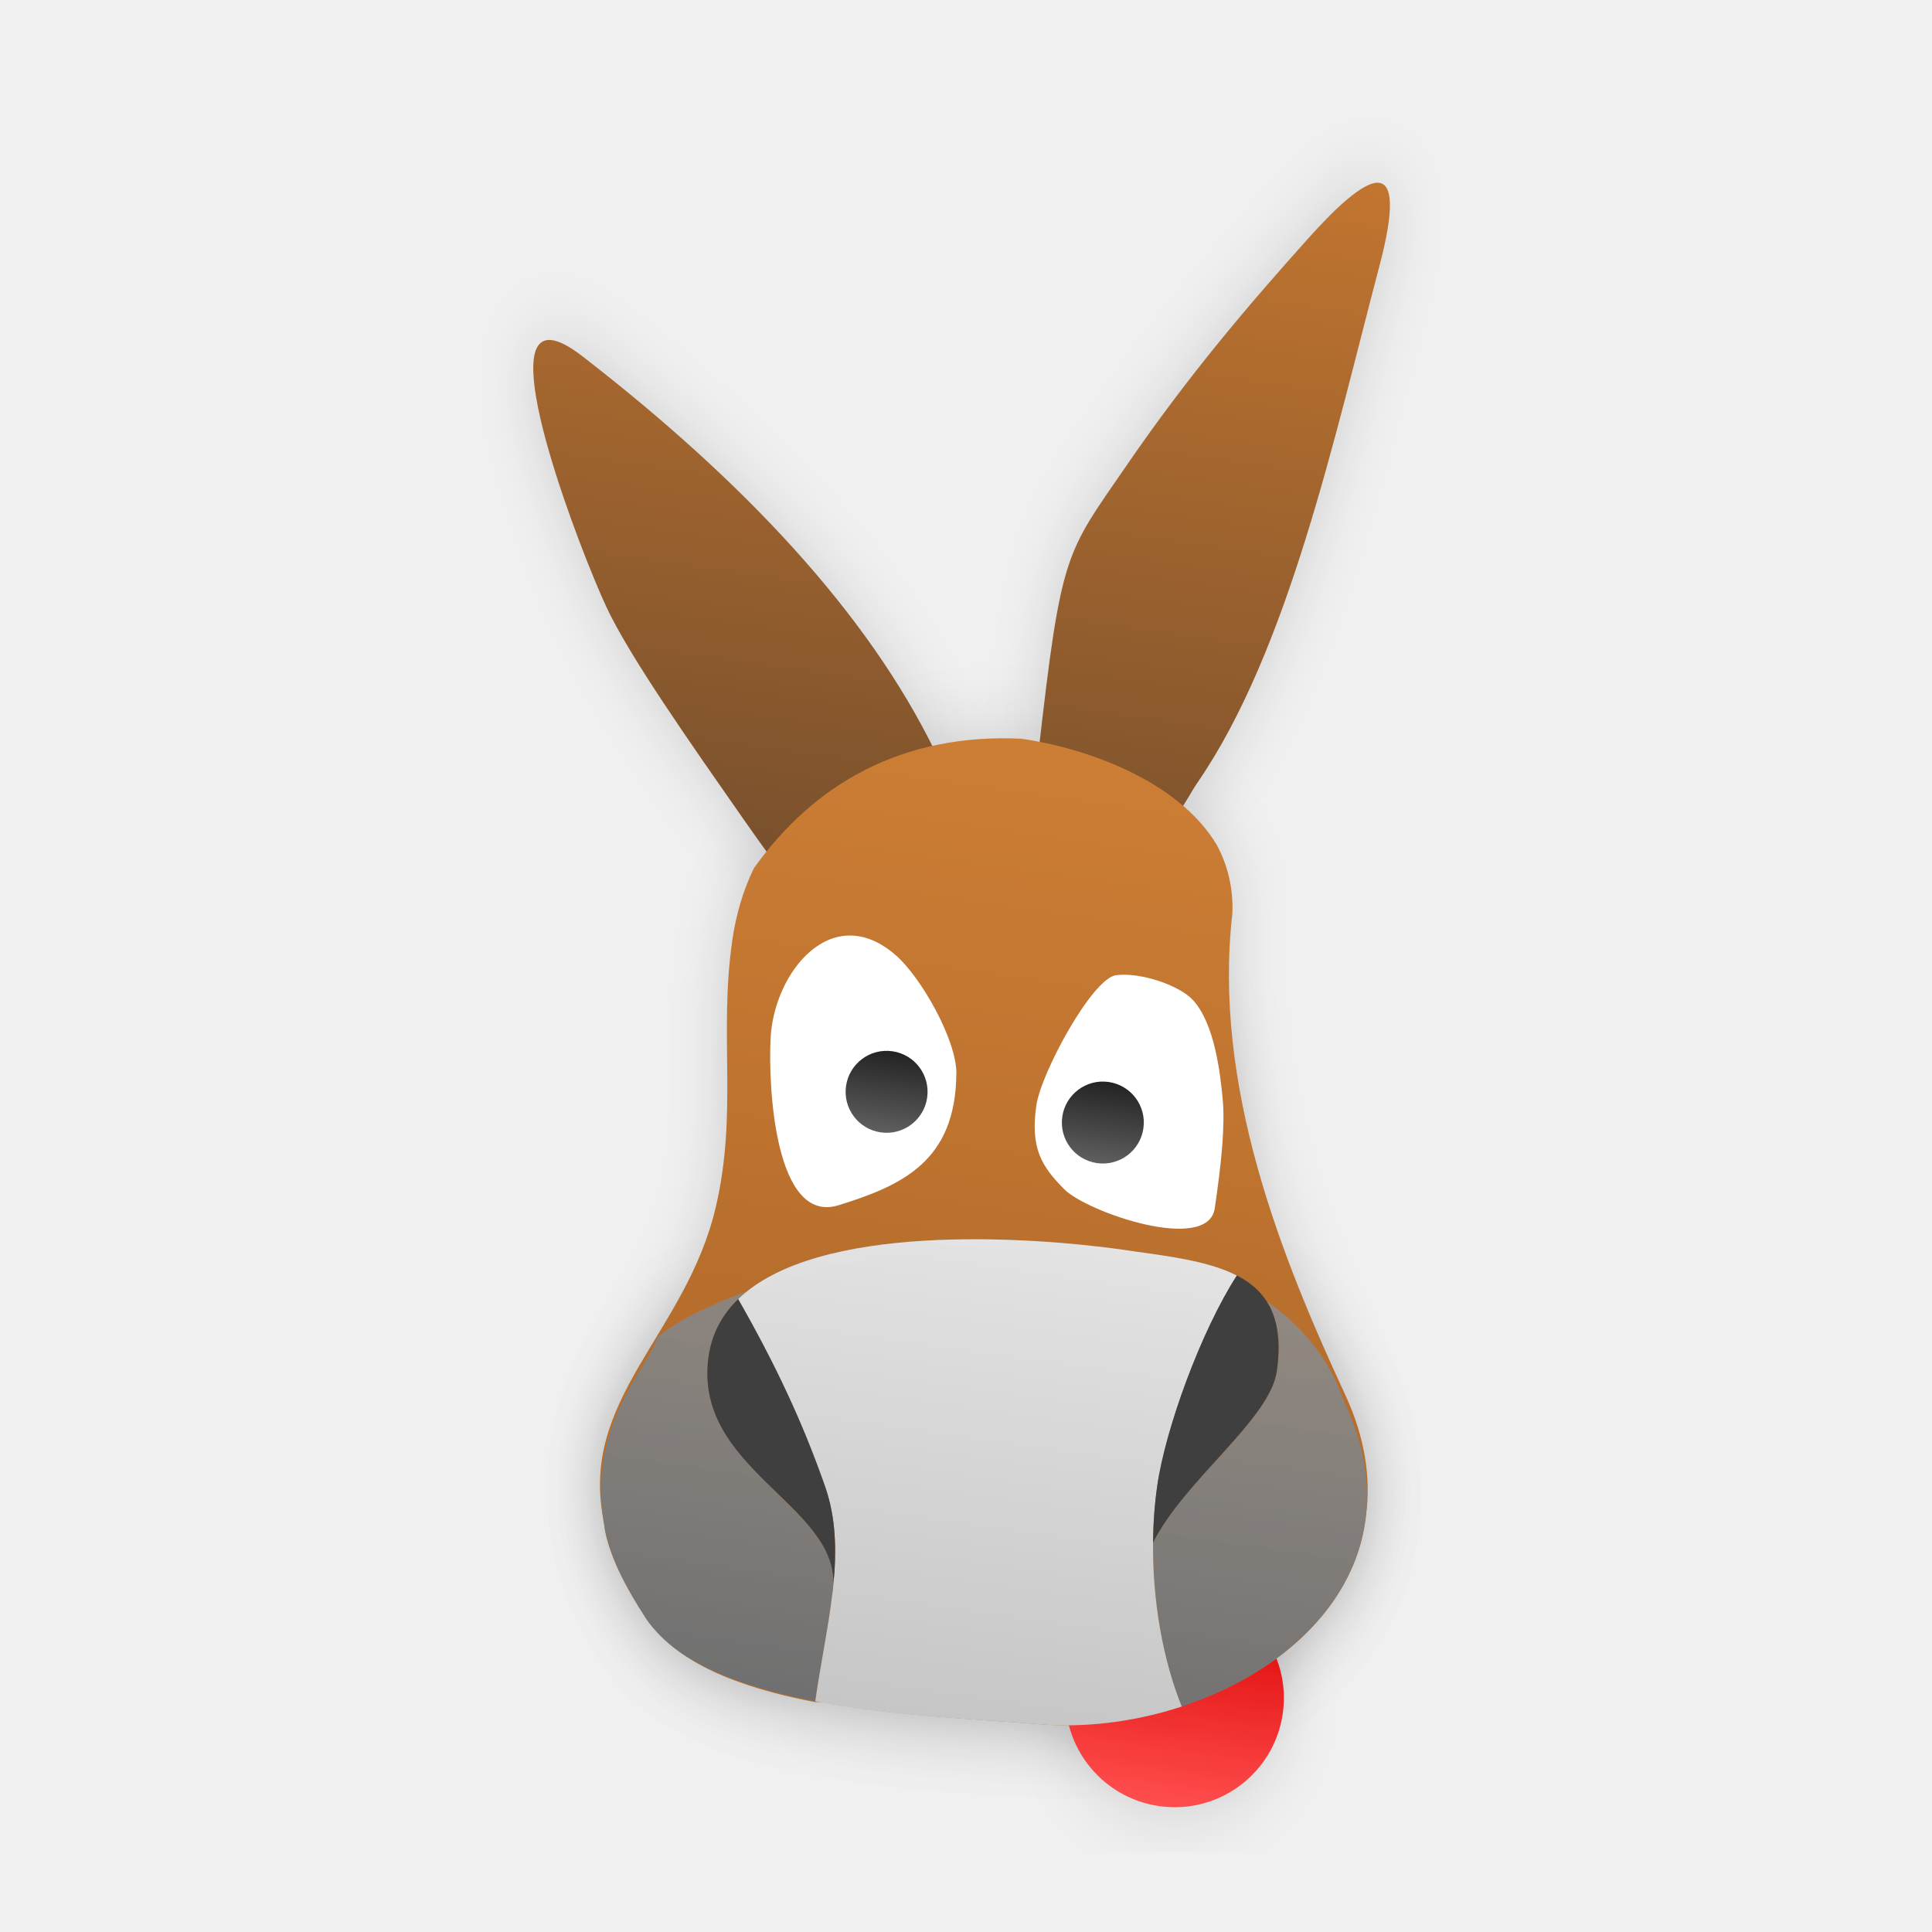
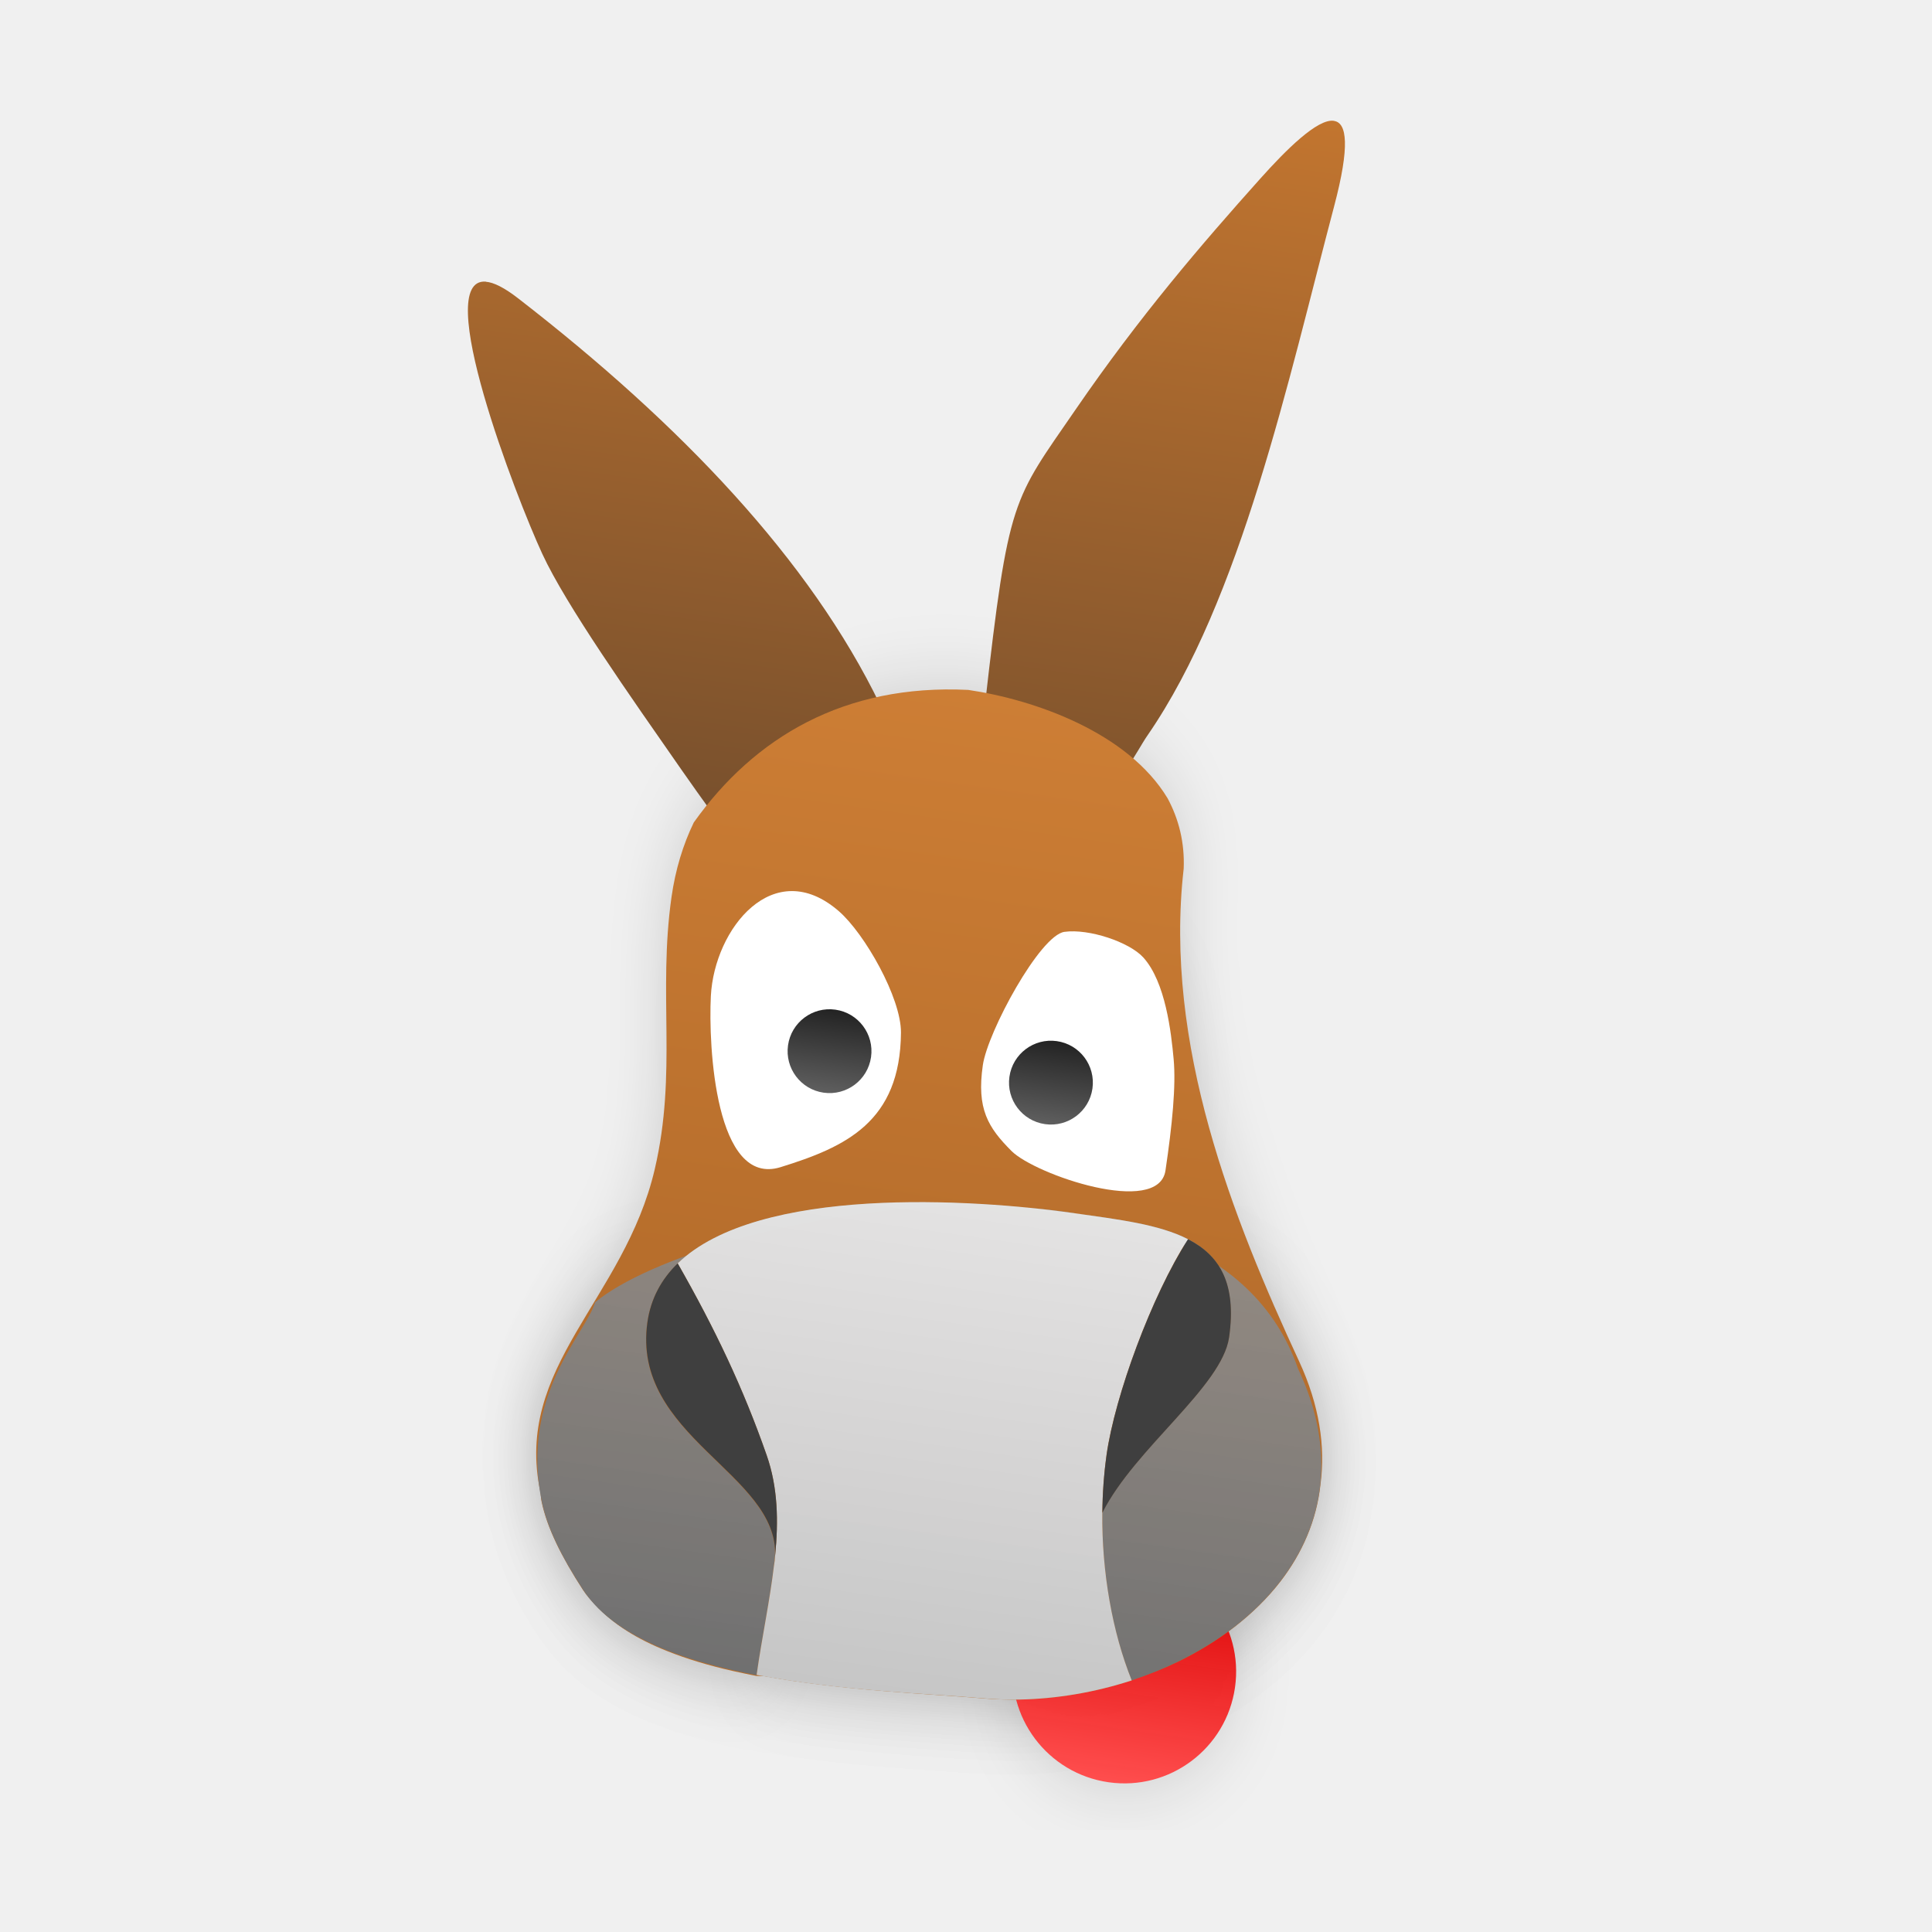
- <svg xmlns="http://www.w3.org/2000/svg" xmlns:xlink="http://www.w3.org/1999/xlink" width="64" height="64" version="1.1" id="svg179">
-   <defs id="defs61">
+ <svg xmlns="http://www.w3.org/2000/svg" xmlns:xlink="http://www.w3.org/1999/xlink" width="64" height="64" version="1.1" viewBox="0 0 16.933 16.933">
+   <defs>
+     <filter id="filter1010" x="-.08" y="-.048" width="1.16" height="1.096" color-interpolation-filters="sRGB">
+       <feGaussianBlur stdDeviation="0.958" />
+     </filter>
+     <linearGradient id="linearGradient1305" x1="39.304" x2="39.304" y1="55.823" y2="49.448" gradientTransform="matrix(.30022 0 0 .30022 -.32454 -2.7865)" gradientUnits="userSpaceOnUse">
+       <stop stop-color="#ff4e4e" offset="0" />
+       <stop stop-color="#d00" stop-opacity=".976" offset="1" />
+     </linearGradient>
+     <linearGradient id="linearGradient1309" x1="32.928" x2="32.928" y1="42.679" y2="25.535" gradientTransform="matrix(.29724 .042233 -.042233 .29724 .070671 -2.8045)" gradientUnits="userSpaceOnUse">
+       <stop stop-color="#b76e2c" offset="0" />
+       <stop stop-color="#cd7e35" offset="1" />
+     </linearGradient>
+     <linearGradient id="linearGradient1311" x1="32.952" x2="32.952" y1="54.202" y2="39.883" gradientTransform="matrix(.29724 .042233 -.042233 .29724 .070671 -2.8045)" gradientUnits="userSpaceOnUse">
+       <stop stop-color="#707070" offset="0" />
+       <stop stop-color="#8e8e8e" stop-opacity=".878" offset="1" />
+     </linearGradient>
+     <linearGradient id="linearGradient1313" x1="32.297" x2="32.297" y1="54.23" y2="39.887" gradientTransform="matrix(.29724 .042233 -.042233 .29724 .070671 -2.8045)" gradientUnits="userSpaceOnUse">
+       <stop stop-color="#c6c6c6" offset="0" />
+       <stop stop-color="#e4e4e4" stop-opacity=".994" offset="1" />
+     </linearGradient>
+     <linearGradient id="linearGradient1315" x1="34.865" x2="34.865" y1="35.1" y2="37.492" gradientTransform="matrix(.30022 0 0 .30022 -.32454 -2.7865)" gradientUnits="userSpaceOnUse" xlink:href="#linearGradient944" />
    <linearGradient id="linearGradient944">
-       <stop stop-color="#232323" offset="0" id="stop4" />
-       <stop stop-color="#5f5f5f" offset="1" id="stop6" />
+       <stop stop-color="#232323" offset="0" />
+       <stop stop-color="#5f5f5f" offset="1" />
    </linearGradient>
-     <filter id="filter1010" x="-.08" y="-.048" width="1.16" height="1.096" color-interpolation-filters="sRGB">
-       <feGaussianBlur stdDeviation="0.958" id="feGaussianBlur9" />
-     </filter>
-     <style type="text/css" id="style12" />
-     <style type="text/css" id="style14" />
-     <style type="text/css" id="style16" />
-     <style type="text/css" id="style18" />
-     <style type="text/css" id="style20" />
-     <style type="text/css" id="style22" />
-     <style type="text/css" id="style24" />
-     <linearGradient id="linearGradient938-6" x1="80.368" x2="82.141" y1="13.177" y2="14.704" gradientTransform="matrix(3.6342 0 0 3.6342 -246.71 -6.3936)" gradientUnits="userSpaceOnUse">
-       <stop stop-color="#fafafa" offset="0" id="stop26" />
-       <stop stop-color="#90a0b3" offset="1" id="stop28" />
+     <linearGradient id="linearGradient1317" x1="28.489" x2="28.489" y1="35.1" y2="37.492" gradientTransform="matrix(.30022 0 0 .30022 -.32454 -2.7865)" gradientUnits="userSpaceOnUse" xlink:href="#linearGradient944" />
+     <linearGradient id="linearGradient1307" x1="27.355" x2="27.355" y1="30.203" y2="8" gradientTransform="matrix(.29724 .042233 -.042233 .29724 .070671 -2.8045)" gradientUnits="userSpaceOnUse">
+       <stop stop-color="#78502d" offset="0" />
+       <stop stop-color="#c2752f" offset="1" />
    </linearGradient>
-     <filter id="filter1066" x="-.064" y="-.057" width="1.128" height="1.113" color-interpolation-filters="sRGB">
-       <feGaussianBlur stdDeviation="0.227" id="feGaussianBlur31" />
-     </filter>
-     <linearGradient id="linearGradient1305" x1="39.304" x2="39.304" y1="55.823" y2="49.448" gradientTransform="matrix(0.85847,0,0,0.85847,9.031877,-3.833862)" gradientUnits="userSpaceOnUse">
-       <stop stop-color="#ff4e4e" offset="0" id="stop34" />
-       <stop stop-color="#d00" stop-opacity=".976" offset="1" id="stop36" />
-     </linearGradient>
-     <linearGradient id="linearGradient1307" x1="27.355" x2="27.355" y1="30.203" y2="8" gradientTransform="matrix(0.8499347,0.1207642,-0.1207642,0.8499347,9.481392,-2.525222)" gradientUnits="userSpaceOnUse">
-       <stop stop-color="#78502d" offset="0" id="stop39" />
-       <stop stop-color="#c2752f" offset="1" id="stop41" />
-     </linearGradient>
-     <linearGradient id="linearGradient1309" x1="32.928" x2="32.928" y1="42.679" y2="25.535" gradientTransform="matrix(0.8499347,0.1207642,-0.1207642,0.8499347,9.481392,-2.525222)" gradientUnits="userSpaceOnUse">
-       <stop stop-color="#b76e2c" offset="0" id="stop44" />
-       <stop stop-color="#cd7e35" offset="1" id="stop46" />
-     </linearGradient>
-     <linearGradient id="linearGradient1311" x1="32.952" x2="32.952" y1="54.202" y2="39.883" gradientTransform="matrix(0.8499347,0.1207642,-0.1207642,0.8499347,9.481392,-2.525222)" gradientUnits="userSpaceOnUse">
-       <stop stop-color="#707070" offset="0" id="stop49" />
-       <stop stop-color="#8e8e8e" stop-opacity=".878" offset="1" id="stop51" />
-     </linearGradient>
-     <linearGradient id="linearGradient1313" x1="32.297" x2="32.297" y1="54.23" y2="39.887" gradientTransform="matrix(0.8499347,0.1207642,-0.1207642,0.8499347,9.481392,-2.525222)" gradientUnits="userSpaceOnUse">
-       <stop stop-color="#c6c6c6" offset="0" id="stop54" />
-       <stop stop-color="#e4e4e4" stop-opacity=".994" offset="1" id="stop56" />
-     </linearGradient>
-     <linearGradient id="linearGradient1315" x1="34.865" x2="34.865" y1="35.1" y2="37.492" gradientTransform="matrix(0.85847,0,0,0.85847,9.031877,-3.833862)" gradientUnits="userSpaceOnUse" xlink:href="#linearGradient944" />
-     <linearGradient id="linearGradient1317" x1="28.489" x2="28.489" y1="35.1" y2="37.492" gradientTransform="matrix(0.85847,0,0,0.85847,9.031877,-3.833862)" gradientUnits="userSpaceOnUse" xlink:href="#linearGradient944" />
  </defs>
-   <style type="text/css" id="style63">.st0{opacity:0.15;fill:#45413C;}
- 	.st1{fill:#FFE500;}
- 	.st2{fill:#EBCB00;}
- 	.st3{fill:none;stroke:#45413C;stroke-linecap:round;stroke-linejoin:round;stroke-miterlimit:10;}
- 	.st4{fill:#FFAA54;}
- 	.st5{fill:#FF8A14;}
- 	.st6{fill:#FFB0CA;stroke:#45413C;stroke-linecap:round;stroke-linejoin:round;stroke-miterlimit:10;}
- 	.st7{fill:#FF87AF;stroke:#45413C;stroke-linecap:round;stroke-linejoin:round;stroke-miterlimit:10;}
- 	.st8{fill:#FFCC99;}
- 	.st9{fill:#FFFFFF;}
- 	.st10{fill:#F0F0F0;}
- 	.st11{fill:#BF8256;}
- 	.st12{fill:#915E3A;}
- 	.st13{fill:#DEA47A;}
- 	.st14{fill:#F0D5A8;}
- 	.st15{fill:#DEBB7E;}
- 	.st16{fill:#F7E5C6;}
- 	.st17{fill:#FF8A14;stroke:#45413C;stroke-linecap:round;stroke-linejoin:round;stroke-miterlimit:10;}
- 	.st18{fill:#FFF5E3;}
- 	.st19{fill:#FFF48C;}
- 	.st20{fill:#FFFACF;}
- 	.st21{fill:#FFFCE5;}
- 	.st22{fill:#FF87AF;}
- 	.st23{fill:#FFB0CA;}
- 	.st24{fill:#FFE500;stroke:#45413C;stroke-linecap:round;stroke-linejoin:round;stroke-miterlimit:10;}
- 	.st25{fill:#9CEB60;stroke:#45413C;stroke-linecap:round;stroke-linejoin:round;stroke-miterlimit:10;}
- 	.st26{fill:#FFFACF;stroke:#45413C;stroke-linecap:round;stroke-linejoin:round;stroke-miterlimit:10;}
- 	.st27{fill:#00F5BC;stroke:#45413C;stroke-linecap:round;stroke-linejoin:round;stroke-miterlimit:10;}
- 	.st28{fill:#BF8256;stroke:#45413C;stroke-linecap:round;stroke-linejoin:round;stroke-miterlimit:10;}
- 	.st29{fill:#FFE3CF;stroke:#45413C;stroke-linecap:round;stroke-linejoin:round;stroke-miterlimit:10;}
- 	.st30{fill:#FF6242;}
- 	.st31{fill:#FF866E;}
- 	.st32{fill:none;stroke:#E04122;stroke-linecap:round;stroke-linejoin:round;stroke-miterlimit:10;}
- 	.st33{fill:#FFFEF2;stroke:#45413C;stroke-linecap:round;stroke-linejoin:round;stroke-miterlimit:10;}
- 	.st34{fill:#FF6242;stroke:#45413C;stroke-linecap:round;stroke-linejoin:round;stroke-miterlimit:10;}
- 	.st35{fill:#FFA694;}
- 	.st36{fill:#FFFFFF;stroke:#45413C;stroke-linecap:round;stroke-linejoin:round;stroke-miterlimit:10;}
- 	.st37{fill:#FFFEF2;}
- 	.st38{fill:#FF6196;}
- 	.st39{fill:#B89558;}
- 	.st40{fill:none;stroke:#915E3A;stroke-linecap:round;stroke-linejoin:round;stroke-miterlimit:10;}
- 	.st41{fill:#DEBB7E;stroke:#45413C;stroke-linecap:round;stroke-linejoin:round;stroke-miterlimit:10;}
- 	.st42{fill:#6DD627;stroke:#45413C;stroke-linecap:round;stroke-linejoin:round;stroke-miterlimit:10;}
- 	.st43{fill:#E5F8FF;}
- 	.st44{fill:#E8F4FA;}
- 	.st45{fill:#E8F4FA;stroke:#45413C;stroke-linecap:round;stroke-linejoin:round;stroke-miterlimit:10;}
- 	.st46{fill:#FFCCDD;}
- 	.st47{fill:#E5F8FF;stroke:#45413C;stroke-linecap:round;stroke-linejoin:round;stroke-miterlimit:10;}
- 	.st48{fill:#00B8F0;stroke:#45413C;stroke-linecap:round;stroke-linejoin:round;stroke-miterlimit:10;}
- 	.st49{fill:#00B8F0;}
- 	.st50{fill:#4ACFFF;}
- 	.st51{fill:#E04122;}
- 	.st52{fill:#E04122;stroke:#45413C;stroke-linecap:round;stroke-linejoin:round;stroke-miterlimit:10;}
- 	.st53{fill:#87898C;}
- 	.st54{fill:#BDBEC0;}
- 	.st55{fill:#656769;}
- 	.st56{fill:#525252;}
- 	.st57{fill:#FFF48C;stroke:#45413C;stroke-linecap:round;stroke-linejoin:round;stroke-miterlimit:10;}
- 	.st58{fill:#6DD627;}
- 	.st59{fill:#EB6D00;}
- 	.st60{fill:#46B000;}
- 	.st61{fill:#80DDFF;}
- 	.st62{fill:#DAEDF7;}
- 	.st63{fill:#BF8DF2;stroke:#45413C;stroke-linecap:round;stroke-linejoin:round;stroke-miterlimit:10;}
- 	.st64{fill:#9F5AE5;stroke:#45413C;stroke-linecap:round;stroke-linejoin:round;stroke-miterlimit:10;}
- 	.st65{fill:#C8FFA1;}
- 	.st66{fill:#E4FFD1;}
- 	.st67{fill:#9CEB60;}
- 	.st68{fill:#E5FEFF;}
- 	.st69{fill:#B8ECFF;}
- 	.st70{fill:#E0E0E0;stroke:#45413C;stroke-linecap:round;stroke-linejoin:round;stroke-miterlimit:10;}
- 	.st71{fill:#E0E0E0;}
- 	.st72{fill:none;stroke:#4F4B45;stroke-linejoin:round;stroke-miterlimit:10;}
- 	.st73{fill:none;stroke:#4F4B45;stroke-linecap:round;stroke-linejoin:round;stroke-miterlimit:10;}
- 	.st74{fill:#E0366F;stroke:#45413C;stroke-linecap:round;stroke-linejoin:round;stroke-miterlimit:10;}
- 	.st75{fill:none;stroke:#45413C;stroke-miterlimit:10;}
- 	.st76{fill:#FF866E;stroke:#45413C;stroke-linecap:round;stroke-linejoin:round;stroke-miterlimit:10;}
- 	.st77{fill:#45413C;stroke:#45413C;stroke-linecap:round;stroke-linejoin:round;stroke-miterlimit:10;}
- 	.st78{fill:#9F5AE5;}
- 	.st79{fill:#803EC2;}
- 	.st80{fill:#803EC2;stroke:#45413C;stroke-linecap:round;stroke-linejoin:round;stroke-miterlimit:10;}
- 	.st81{fill:#BF8DF2;}
- 	.st82{fill:#FFAA54;stroke:#45413C;stroke-linecap:round;stroke-linejoin:round;stroke-miterlimit:10;}
- 	.st83{fill:none;stroke:#45413C;stroke-linejoin:round;stroke-miterlimit:10;}
- 	.st84{fill:#FFCCDD;stroke:#45413C;stroke-linecap:round;stroke-linejoin:round;stroke-miterlimit:10;}
- 	.st85{fill:#FF6196;stroke:#45413C;stroke-linecap:round;stroke-linejoin:round;stroke-miterlimit:10;}
- 	.st86{fill:#FFE5EE;}
- 	.st87{fill:#F7E5C6;stroke:#45413C;stroke-linecap:round;stroke-linejoin:round;stroke-miterlimit:10;}
- 	.st88{fill:#E5FFF9;}
- 	.st89{fill:none;stroke:#45413C;stroke-width:1.006;stroke-linecap:round;stroke-linejoin:round;stroke-miterlimit:10;}
- 	.st90{fill:#4AEFF7;}
- 	.st91{fill:#A6FBFF;}
- 	.st92{fill:#E5FEFF;stroke:#45413C;stroke-linecap:round;stroke-linejoin:round;stroke-miterlimit:10;}
- 	.st93{fill:#46B000;stroke:#45413C;stroke-linecap:round;stroke-linejoin:round;stroke-miterlimit:10;}
- 	.st94{fill:#FFFFFF;stroke:#45413C;stroke-linejoin:round;stroke-miterlimit:10;}
- 	.st95{fill:#FFFFFF;stroke:#45413C;stroke-miterlimit:10;}
- 	.st96{fill:#009FD9;}
- 	.st97{fill:#00DFEB;}
- 	.st98{fill:#C0DCEB;stroke:#45413C;stroke-linecap:round;stroke-linejoin:round;stroke-miterlimit:10;}
- 	.st99{fill:#00DFEB;stroke:#45413C;stroke-linecap:round;stroke-linejoin:round;stroke-miterlimit:10;}
- 	.st100{fill:#FFE5EE;stroke:#45413C;stroke-linecap:round;stroke-linejoin:round;stroke-miterlimit:10;}
- 	.st101{fill:#8CA4B8;}
- 	.st102{fill:#ADC4D9;}
- 	.st103{fill:#656769;stroke:#45413C;stroke-linecap:round;stroke-linejoin:round;stroke-miterlimit:10;}
- 	.st104{fill:#F0F0F0;stroke:#45413C;stroke-linecap:round;stroke-linejoin:round;stroke-miterlimit:10;}
- 	.st105{fill:#C0DCEB;}
- 	.st106{fill:#45413C;}
- 	.st107{fill:#FFCABF;}
- 	.st108{fill:#87898C;stroke:#45413C;stroke-linecap:round;stroke-linejoin:round;stroke-miterlimit:10;}
- 	.st109{fill:#EBCB00;stroke:#45413C;stroke-linecap:round;stroke-linejoin:round;stroke-miterlimit:10;}</style>
-   <g id="g1074" transform="matrix(1.32176,0,0,1.32176,-9.373918,-5.8168)">
-     <circle transform="matrix(0.8499347,0.1207642,-0.1207642,0.8499347,9.481392,-2.525222)" cx="39.304" cy="52.635" r="3.188" filter="url(#filter1010)" opacity="0.15" id="circle73" style="stroke-width:0.893" />
-     <path transform="matrix(0.8499347,0.1207642,-0.1207642,0.8499347,9.481392,-2.525222)" d="m 39,8 c -0.471,-0.006 -1.241,1.017 -1.853,1.933 -1.395,2.088 -2.855,4.372 -4.282,7.249 -1.419,2.861 -1.549,2.726 -1.379,8.724 1.06,0.059 3.305,0.617 4.295,1.112 0.144,-0.249 0.286,-0.658 0.419,-0.926 2.094,-4.202 2.544,-10.601 3.141,-15.677 0.21,-1.784 0.025,-2.411 -0.341,-2.416 z m -23.306,7.945 c -1.557,0.1 1.724,5.971 2.689,7.464 0.876,1.354 3.05,3.662 4.79,5.529 0.373,0.4 0.705,0.747 1.021,1.075 0,0 0.203,0.28 0.336,0.16 0.75,-0.679 3.189,-3.313 4.119,-3.671 l -0.123,-0.194 c -2.553,-3.795 -6.737,-7.111 -11.847,-10.021 -0.441,-0.251 -0.762,-0.355 -0.984,-0.341 z" filter="url(#filter1010)" opacity="0.15" id="path75" style="stroke-width:0.893" />
-     <path transform="matrix(0.8499347,0.1207642,-0.1207642,0.8499347,9.481392,-2.525222)" d="m 30.945,25.535 c -3.513,0.327 -5.835,2.193 -7.209,4.841 -0.214,0.661 -0.329,1.396 -0.329,2.199 0,2.777 0.868,4.923 0.619,7.745 -0.337,3.824 -3.206,6.133 -1.932,9.59 0.026,0.085 0.034,0.162 0.065,0.248 0.263,0.731 0.786,1.488 1.522,2.332 0.119,0.137 0.261,0.256 0.406,0.373 0.578,0.477 1.341,0.808 2.22,1.022 0.601,0.146 1.253,0.242 1.925,0.3 0.229,0.019 0.461,0.034 0.693,0.045 l 0.198,-0.026 c 2.361,0.092 4.834,-0.172 6.28,-0.25 0.345,-0.019 0.692,-0.057 1.038,-0.112 1.068,-0.171 2.123,-0.513 3.094,-0.992 h 0.006 c 0.047,-0.024 0.089,-0.055 0.135,-0.08 0.37,-0.189 0.733,-0.391 1.073,-0.619 1.087,-0.729 1.997,-1.645 2.591,-2.69 0.507,-0.891 0.78,-1.876 0.741,-2.916 -0.013,-1.077 -0.344,-2.215 -1.095,-3.373 -2.447,-3.774 -5.102,-8.407 -5.24,-13.453 -0.074,-0.735 -0.335,-1.376 -0.737,-1.923 -1.382,-1.694 -4.14,-2.252 -6.067,-2.261 z" filter="url(#filter1010)" opacity="0.15" id="path77" style="stroke-width:0.893" />
-     <path transform="matrix(0.8499347,0.1207642,-0.1207642,0.8499347,9.481392,-2.525222)" d="m 36.047,39.888 c 1.27,0 2.444,-0.027 3.321,0.279 0.946,0.33 1.546,1.047 1.546,2.603 0,1.423 -2.215,3.511 -2.873,5.463 0.222,1.677 0.761,3.337 1.502,4.617 0.42,-0.207 0.825,-0.441 1.207,-0.697 1.087,-0.729 1.996,-1.646 2.589,-2.691 1.001,-1.762 1.104,-3.888 -0.353,-6.09 -3.531,-6.879 -17.462,-1.957 -20.11,0.952 -0.137,0.924 -1.754,2.931 -0.709,5.836 0.263,0.731 0.786,1.486 1.521,2.331 0.594,0.682 1.526,1.113 2.625,1.375 0.601,0.143 1.251,0.236 1.923,0.292 0.229,0.019 0.46,0.034 0.693,0.045 -0.002,-1.074 0.076,-2.144 0.053,-3.167 -0.002,-0.089 -0.005,-0.177 -0.008,-0.265 -0.231,-2.346 -4.544,-2.796 -4.544,-6.093 0,-0.684 0.226,-1.273 0.62,-1.78 1.955,-2.519 8.038,-3.01 10.997,-3.01 z" filter="url(#filter1010)" opacity="0.15" id="path79" style="stroke-width:0.893" />
-     <path transform="matrix(0.8499347,0.1207642,-0.1207642,0.8499347,9.481392,-2.525222)" d="m 36.047,39.888 c -2.959,0 -9.042,0.491 -10.997,3.01 1.315,1.695 2.349,3.256 3.283,5.061 0.444,0.858 0.6,1.809 0.642,2.812 0.008,0.086 0.011,0.174 0.008,0.265 0.023,1.022 -0.054,2.092 -0.053,3.167 2.418,0.116 4.989,-0.168 6.475,-0.248 0.345,-0.019 0.692,-0.056 1.038,-0.111 1.07,-0.171 2.128,-0.513 3.101,-0.993 -0.742,-1.28 -1.281,-2.94 -1.502,-4.617 -0.073,-0.552 -0.112,-1.106 -0.112,-1.649 0,-1.699 0.637,-4.683 1.438,-6.417 -0.877,-0.306 -2.051,-0.279 -3.321,-0.279 z" filter="url(#filter1010)" opacity="0.15" id="path81" style="stroke-width:0.893" />
-     <path transform="matrix(0.8499347,0.1207642,-0.1207642,0.8499347,9.481392,-2.525222)" d="m 28.333,47.958 c -0.934,-1.804 -1.968,-3.366 -3.283,-5.061 -0.393,0.507 -0.62,1.096 -0.62,1.78 0,3.297 4.313,3.748 4.544,6.093 -0.042,-1.003 -0.198,-1.954 -0.642,-2.812 z" filter="url(#filter1010)" opacity="0.15" id="path83" style="stroke-width:0.893" />
-     <path transform="matrix(0.8499347,0.1207642,-0.1207642,0.8499347,9.481392,-2.525222)" d="m 39.368,40.166 c -0.801,1.734 -1.438,4.718 -1.438,6.417 0,0.543 0.039,1.097 0.112,1.649 0.659,-1.952 2.873,-4.039 2.873,-5.463 0,-1.556 -0.6,-2.274 -1.546,-2.603 z" filter="url(#filter1010)" opacity="0.15" id="path85" style="stroke-width:0.893" />
-     <path transform="matrix(0.8499347,0.1207642,-0.1207642,0.8499347,9.481392,-2.525222)" d="m 34.642,31.982 c -0.676,0.191 -1.768,3.131 -1.77,4.093 -0.002,1.257 0.396,1.738 1.155,2.31 0.759,0.571 4.414,1.27 4.423,-0.068 0.009,-1.318 -0.04,-2.437 -0.217,-3.178 -0.177,-0.741 -0.537,-2.145 -1.264,-2.749 -0.456,-0.38 -1.652,-0.598 -2.328,-0.407 z" filter="url(#filter1010)" opacity="0.15" id="path87" style="stroke-width:0.893" />
-     <circle transform="matrix(0.8499347,0.1207642,-0.1207642,0.8499347,9.481392,-2.525222)" cx="34.865" cy="36.296" r="1.196" filter="url(#filter1010)" opacity="0.15" id="circle89" style="stroke-width:0.893" />
-     <path transform="matrix(0.8499347,0.1207642,-0.1207642,0.8499347,9.481392,-2.525222)" d="m 30.432,35.486 c -0.132,-0.985 -1.424,-2.65 -2.241,-3.179 -2.063,-1.334 -3.447,0.983 -3.275,2.911 0.128,1.433 0.895,5.383 2.654,4.551 1.759,-0.833 3.199,-1.756 2.861,-4.283 z" filter="url(#filter1010)" opacity="0.15" id="path91" style="stroke-width:0.893" />
-     <circle transform="matrix(0.8499347,0.1207642,-0.1207642,0.8499347,9.481392,-2.525222)" cx="28.489" cy="36.296" r="1.196" filter="url(#filter1010)" opacity="0.15" id="circle93" style="stroke-width:0.893" />
-     <circle transform="rotate(8.0868)" cx="42.774" cy="41.351" r="2.737" fill="url(#linearGradient1305)" id="circle97" style="fill:url(#linearGradient1305);stroke-width:0.767" />
-     <path d="m 41.663,8.984 c -0.4,-0.062 -1.178,0.715 -1.808,1.419 -1.438,1.606 -2.955,3.371 -4.515,5.644 -1.551,2.26 -1.645,2.13 -2.226,7.248 0.894,0.178 2.735,0.923 3.516,1.464 0.153,-0.194 0.322,-0.525 0.468,-0.736 2.287,-3.319 3.442,-8.703 4.563,-12.945 0.394,-1.491 0.313,-2.046 0.002,-2.094 z M 20.895,12.922 c -1.335,-0.103 0.744,5.283 1.384,6.669 0.581,1.256 2.15,3.481 3.403,5.278 0.268,0.385 0.509,0.72 0.738,1.037 0,0 0.139,0.262 0.266,0.176 0.72,-0.486 3.11,-2.431 3.944,-2.623 l -0.081,-0.18 c -1.711,-3.534 -4.867,-6.858 -8.859,-9.948 -0.344,-0.267 -0.604,-0.394 -0.795,-0.409 z" fill="url(#linearGradient1307)" id="path99" style="fill:url(#linearGradient1307);stroke-width:0.767" />
-     <path d="m 32.699,22.915 c -3.025,-0.146 -5.225,1.159 -6.712,3.244 -0.261,0.536 -0.448,1.147 -0.545,1.829 -0.335,2.361 0.143,4.289 -0.409,6.657 -0.748,3.21 -3.466,4.826 -2.8,7.918 0.012,0.075 0.01,0.142 0.026,0.219 0.135,0.653 0.489,1.36 1.012,2.166 0.085,0.131 0.191,0.249 0.3,0.366 0.434,0.476 1.042,0.849 1.763,1.136 0.493,0.197 1.036,0.357 1.6,0.487 0.192,0.044 0.387,0.084 0.584,0.122 l 0.172,0.002 c 1.995,0.363 4.129,0.437 5.368,0.546 0.296,0.026 0.595,0.035 0.896,0.03 0.928,-0.016 1.866,-0.18 2.75,-0.469 l 0.005,8.18e-4 c 0.043,-0.014 0.082,-0.036 0.125,-0.051 0.338,-0.116 0.67,-0.244 0.987,-0.396 1.012,-0.488 1.896,-1.157 2.527,-1.974 0.538,-0.696 0.89,-1.5 0.982,-2.389 0.119,-0.917 -0.024,-1.924 -0.523,-2.999 -1.624,-3.503 -3.321,-7.762 -2.829,-12.067 0.026,-0.634 -0.118,-1.21 -0.394,-1.723 -0.97,-1.607 -3.247,-2.414 -4.883,-2.654 z" fill="url(#linearGradient1309)" id="path101" style="fill:url(#linearGradient1309);stroke-width:0.767" />
-     <path d="m 35.302,35.73 c 1.079,0.153 2.08,0.272 2.789,0.638 0.765,0.395 1.188,1.077 1,2.4 -0.172,1.21 -2.306,2.717 -3.102,4.296 -0.014,1.452 0.244,2.928 0.719,4.105 0.382,-0.126 0.754,-0.275 1.11,-0.447 1.012,-0.489 1.895,-1.158 2.525,-1.974 1.063,-1.377 1.408,-3.171 0.435,-5.219 -2.17,-6.273 -14.605,-3.772 -17.207,-1.62 -0.228,0.769 -1.845,2.279 -1.307,4.874 0.135,0.653 0.489,1.358 1.012,2.165 0.423,0.652 1.163,1.13 2.065,1.486 0.493,0.194 1.035,0.352 1.6,0.481 0.192,0.044 0.387,0.084 0.584,0.122 0.128,-0.913 0.323,-1.814 0.427,-2.685 0.009,-0.076 0.017,-0.151 0.025,-0.227 0.087,-2.022 -3.525,-2.926 -3.127,-5.728 0.083,-0.581 0.346,-1.054 0.742,-1.438 1.966,-1.905 7.195,-1.587 9.71,-1.23 z" fill="url(#linearGradient1311)" id="path103" style="fill:url(#linearGradient1311);stroke-width:0.767" />
-     <path d="m 35.302,35.73 c -2.515,-0.357 -7.745,-0.675 -9.71,1.23 0.913,1.599 1.603,3.051 2.179,4.698 0.274,0.783 0.291,1.61 0.206,2.468 -0.003,0.074 -0.011,0.149 -0.025,0.227 -0.104,0.872 -0.299,1.772 -0.427,2.685 2.041,0.391 4.261,0.459 5.533,0.571 0.296,0.026 0.595,0.036 0.895,0.031 0.93,-0.016 1.871,-0.179 2.756,-0.47 -0.476,-1.178 -0.734,-2.654 -0.719,-4.105 0.005,-0.478 0.039,-0.954 0.104,-1.415 0.205,-1.444 1.107,-3.903 1.997,-5.28 -0.708,-0.366 -1.709,-0.485 -2.789,-0.638 z" fill="url(#linearGradient1313)" id="path105" style="fill:url(#linearGradient1313);stroke-width:0.767" />
-     <path d="m 27.771,41.658 c -0.576,-1.647 -1.266,-3.099 -2.179,-4.698 -0.396,0.383 -0.659,0.857 -0.742,1.438 -0.398,2.802 3.214,3.706 3.127,5.728 0.086,-0.857 0.068,-1.685 -0.206,-2.468 z" fill="#3f3f3f" id="path107" style="stroke-width:0.767" />
-     <path d="m 38.091,36.367 c -0.891,1.377 -1.792,3.837 -1.997,5.28 -0.066,0.461 -0.1,0.937 -0.104,1.415 0.795,-1.579 2.93,-3.086 3.102,-4.296 0.188,-1.323 -0.235,-2.005 -1,-2.4 z" fill="#3f3f3f" id="path109" style="stroke-width:0.767" />
-     <path d="m 35.063,28.841 c -0.598,0.08 -1.881,2.448 -1.998,3.265 -0.153,1.068 0.127,1.525 0.703,2.103 0.576,0.577 3.598,1.613 3.768,0.476 0.167,-1.119 0.261,-2.076 0.2,-2.727 -0.061,-0.651 -0.198,-1.888 -0.742,-2.489 -0.342,-0.378 -1.332,-0.708 -1.93,-0.627 z" fill="#ffffff" id="path111" style="stroke-width:0.767" />
-     <circle transform="rotate(8.0868)" cx="38.963" cy="27.325" r="1.027" fill="url(#linearGradient1315)" id="circle113" style="fill:url(#linearGradient1315);stroke-width:0.767" />
-     <path d="m 31.061,31.311 c 0.007,-0.853 -0.89,-2.424 -1.521,-2.972 -1.592,-1.383 -3.049,0.42 -3.135,2.079 -0.064,1.233 0.111,4.684 1.706,4.188 1.596,-0.495 2.931,-1.106 2.949,-3.295 z" fill="#ffffff" id="path115" style="stroke-width:0.767" />
-     <circle transform="rotate(8.0868)" cx="33.489" cy="27.325" r="1.027" fill="url(#linearGradient1317)" id="circle117" style="fill:url(#linearGradient1317);stroke-width:0.767" />
-   </g>
-   <g fill="#5e4aa6" id="g177">
-     <circle cx="-1248.7" cy="-1241.6" r="0" id="circle125" />
-     <circle cx="-149.15" cy="23.855" r="0" fill-rule="evenodd" id="circle127" />
-     <g transform="translate(.00024555 -2.8268e-5)" id="g175">
-       <circle cx="-1358" cy="-1268.4" r="0" id="circle129" />
-       <circle cx="-258.44" cy="-2.947" r="0" fill-rule="evenodd" id="circle131" />
-       <g transform="translate(-109.29,-26.802)" id="g173">
-         <g transform="matrix(3.7796,0,0,3.7796,186.08,-17.894)" stroke-width=".265" id="g161">
-           <g transform="translate(-.0272 .0065001)" id="g149">
-             <circle cx="-330.35" cy="-328.38" r="0" id="circle133" />
-             <circle cx="-312.11" cy="-326.25" r="0" id="circle135" />
-             <circle cx="-306.02" cy="-333.07" r="0" id="circle137" />
-             <circle cx="-308.84" cy="-326.01" r="0" id="circle139" />
-             <circle cx="-330.35" cy="-328.38" r="0" id="circle141" />
-             <circle cx="-312.11" cy="-326.25" r="0" id="circle143" />
-             <circle cx="-306.02" cy="-333.07" r="0" id="circle145" />
-             <circle cx="-308.84" cy="-326.01" r="0" id="circle147" />
-           </g>
-           <g transform="translate(-.02705 .0064503)" id="g159">
-             <circle cx="-330.35" cy="-328.38" r="0" id="circle151" />
-             <circle cx="-312.11" cy="-326.25" r="0" id="circle153" />
-             <circle cx="-306.02" cy="-333.07" r="0" id="circle155" />
-             <circle cx="-308.84" cy="-326.01" r="0" id="circle157" />
-           </g>
-         </g>
-         <circle cx="-1149.1" cy="-1266" r="0" id="circle163" />
-         <g transform="matrix(3.7796,0,0,3.7796,99.568,-24.402)" stroke-width=".265" id="g171">
-           <circle cx="-330.38" cy="-328.5" r="0" id="circle165" />
-           <circle cx="-39.462" cy="6.311" r="0" fill-rule="evenodd" id="circle167" />
-           <circle cx="-330.38" cy="-328.5" r="0" image-rendering="optimizeSpeed" id="circle169" />
-         </g>
-       </g>
+   <g transform="matrix(1.0235 0 0 1.0235 .10051 -.18965)">
+     <g stroke-width=".893">
+       <circle transform="matrix(.29724 .042233 -.042233 .29724 .070671 -2.8045)" cx="39.304" cy="52.635" r="3.188" filter="url(#filter1010)" opacity=".15" />
+       <path transform="matrix(.29724 .042233 -.042233 .29724 .070671 -2.8045)" d="m30.945 25.535c-3.513 0.327-5.835 2.193-7.209 4.841-0.214 0.661-0.329 1.396-0.329 2.199 0 2.777 0.868 4.923 0.619 7.745-0.337 3.824-3.206 6.133-1.932 9.59 0.026 0.085 0.034 0.162 0.065 0.248 0.263 0.731 0.786 1.488 1.522 2.332 0.119 0.137 0.261 0.256 0.406 0.373 0.578 0.477 1.341 0.808 2.22 1.022 0.601 0.146 1.253 0.242 1.925 0.3 0.229 0.019 0.461 0.034 0.693 0.045l0.198-0.026c2.361 0.092 4.834-0.172 6.28-0.25 0.345-0.019 0.692-0.057 1.038-0.112 1.068-0.171 2.123-0.513 3.094-0.992h0.006c0.047-0.024 0.089-0.055 0.135-0.08 0.37-0.189 0.733-0.391 1.073-0.619 1.087-0.729 1.997-1.645 2.591-2.69 0.507-0.891 0.78-1.876 0.741-2.916-0.013-1.077-0.344-2.215-1.095-3.373-2.447-3.774-5.102-8.407-5.24-13.453-0.074-0.735-0.335-1.376-0.737-1.923-1.382-1.694-4.14-2.252-6.067-2.261z" filter="url(#filter1010)" opacity=".15" />
+       <path transform="matrix(.29724 .042233 -.042233 .29724 .070671 -2.8045)" d="m36.047 39.888c1.27 0 2.444-0.027 3.321 0.279 0.946 0.33 1.546 1.047 1.546 2.603 0 1.423-2.215 3.511-2.873 5.463 0.222 1.677 0.761 3.337 1.502 4.617 0.42-0.207 0.825-0.441 1.207-0.697 1.087-0.729 1.996-1.646 2.589-2.691 1.001-1.762 1.104-3.888-0.353-6.09-3.531-6.879-17.462-1.957-20.11 0.952-0.137 0.924-1.754 2.931-0.709 5.836 0.263 0.731 0.786 1.486 1.521 2.331 0.594 0.682 1.526 1.113 2.625 1.375 0.601 0.143 1.251 0.236 1.923 0.292 0.229 0.019 0.46 0.034 0.693 0.045-0.002-1.074 0.076-2.144 0.053-3.167-2e-3 -0.089-0.005-0.177-0.008-0.265-0.231-2.346-4.544-2.796-4.544-6.093 0-0.684 0.226-1.273 0.62-1.78 1.955-2.519 8.038-3.01 10.997-3.01z" filter="url(#filter1010)" opacity=".15" />
+       <path transform="matrix(.29724 .042233 -.042233 .29724 .070671 -2.8045)" d="m36.047 39.888c-2.959 0-9.042 0.491-10.997 3.01 1.315 1.695 2.349 3.256 3.283 5.061 0.444 0.858 0.6 1.809 0.642 2.812 0.008 0.086 0.011 0.174 0.008 0.265 0.023 1.022-0.054 2.092-0.053 3.167 2.418 0.116 4.989-0.168 6.475-0.248 0.345-0.019 0.692-0.056 1.038-0.111 1.07-0.171 2.128-0.513 3.101-0.993-0.742-1.28-1.281-2.94-1.502-4.617-0.073-0.552-0.112-1.106-0.112-1.649 0-1.699 0.637-4.683 1.438-6.417-0.877-0.306-2.051-0.279-3.321-0.279z" filter="url(#filter1010)" opacity=".15" />
+       <path transform="matrix(.29724 .042233 -.042233 .29724 .070671 -2.8045)" d="m28.333 47.958c-0.934-1.804-1.968-3.366-3.283-5.061-0.393 0.507-0.62 1.096-0.62 1.78 0 3.297 4.313 3.748 4.544 6.093-0.042-1.003-0.198-1.954-0.642-2.812z" filter="url(#filter1010)" opacity=".15" />
+       <path transform="matrix(.29724 .042233 -.042233 .29724 .070671 -2.8045)" d="m39.368 40.166c-0.801 1.734-1.438 4.718-1.438 6.417 0 0.543 0.039 1.097 0.112 1.649 0.659-1.952 2.873-4.039 2.873-5.463 0-1.556-0.6-2.274-1.546-2.603z" filter="url(#filter1010)" opacity=".15" />
+       <path transform="matrix(.29724 .042233 -.042233 .29724 .070671 -2.8045)" d="m34.642 31.982c-0.676 0.191-1.768 3.131-1.77 4.093-0.002 1.257 0.396 1.738 1.155 2.31 0.759 0.571 4.414 1.27 4.423-0.068 0.009-1.318-0.04-2.437-0.217-3.178-0.177-0.741-0.537-2.145-1.264-2.749-0.456-0.38-1.652-0.598-2.328-0.407z" filter="url(#filter1010)" opacity=".15" />
+       <circle transform="matrix(.29724 .042233 -.042233 .29724 .070671 -2.8045)" cx="34.865" cy="36.296" r="1.196" filter="url(#filter1010)" opacity=".15" />
+       <path transform="matrix(.29724 .042233 -.042233 .29724 .070671 -2.8045)" d="m30.432 35.486c-0.132-0.985-1.424-2.65-2.241-3.179-2.063-1.334-3.447 0.983-3.275 2.911 0.128 1.433 0.895 5.383 2.654 4.551 1.759-0.833 3.199-1.756 2.861-4.283z" filter="url(#filter1010)" opacity=".15" />
+       <circle transform="matrix(.29724 .042233 -.042233 .29724 .070671 -2.8045)" cx="28.489" cy="36.296" r="1.196" filter="url(#filter1010)" opacity=".15" />
+     </g>
+     <g stroke-width=".268">
+       <circle transform="rotate(8.0868)" cx="11.475" cy="13.015" r=".957" fill="url(#linearGradient1305)" />
+       <path d="m11.325 1.22c-0.14-0.022-0.412 0.25-0.632 0.496-0.503 0.562-1.033 1.179-1.579 1.974-0.543 0.79-0.575 0.745-0.778 2.535 0.313 0.062 0.956 0.323 1.23 0.512 0.053-0.068 0.113-0.184 0.164-0.257 0.8-1.161 1.204-3.044 1.596-4.527 0.138-0.521 0.109-0.715 6.35e-4 -0.732zm-7.263 1.377c-0.467-0.036 0.26 1.848 0.484 2.332 0.203 0.439 0.752 1.217 1.19 1.846 0.094 0.135 0.178 0.252 0.258 0.363 0 0 0.049 0.092 0.093 0.062 0.252-0.17 1.088-0.85 1.379-0.917l-0.028-0.063c-0.598-1.236-1.702-2.398-3.098-3.479-0.12-0.093-0.211-0.138-0.278-0.143z" fill="url(#linearGradient1307)" />
+       <path d="m8.19 6.093c-1.058-0.051-1.827 0.405-2.347 1.135-0.091 0.188-0.157 0.401-0.191 0.64-0.117 0.826 0.05 1.5-0.143 2.328-0.262 1.123-1.212 1.688-0.979 2.769 0.004 0.026 0.003 0.05 0.009 0.076 0.047 0.228 0.171 0.475 0.354 0.758 0.03 0.046 0.067 0.087 0.105 0.128 0.152 0.166 0.364 0.297 0.617 0.397 0.172 0.069 0.362 0.125 0.56 0.17 0.067 0.015 0.135 0.029 0.204 0.043l0.06 6.88e-4c0.698 0.127 1.444 0.153 1.877 0.191 0.103 0.009 0.208 0.012 0.313 0.011 0.325-0.006 0.653-0.063 0.962-0.164l0.002 2.91e-4c0.015-0.005 0.029-0.013 0.044-0.018 0.118-0.041 0.234-0.085 0.345-0.139 0.354-0.171 0.663-0.405 0.884-0.69 0.188-0.244 0.311-0.525 0.344-0.836 0.042-0.321-0.009-0.673-0.183-1.049-0.568-1.225-1.161-2.714-0.989-4.22 0.009-0.222-0.041-0.423-0.138-0.603-0.339-0.562-1.135-0.844-1.708-0.928z" fill="url(#linearGradient1309)" />
+       <path d="m9.101 10.574c0.377 0.054 0.728 0.095 0.975 0.223 0.267 0.138 0.415 0.377 0.35 0.839-0.06 0.423-0.807 0.95-1.085 1.502-0.005 0.508 0.085 1.024 0.252 1.436 0.134-0.044 0.264-0.096 0.388-0.156 0.354-0.171 0.663-0.405 0.883-0.69 0.372-0.481 0.492-1.109 0.152-1.825-0.759-2.194-5.108-1.319-6.018-0.566-0.08 0.269-0.645 0.797-0.457 1.705 0.047 0.228 0.171 0.475 0.354 0.757 0.148 0.228 0.407 0.395 0.722 0.52 0.173 0.068 0.362 0.123 0.559 0.168 0.067 0.015 0.135 0.03 0.204 0.043 0.045-0.319 0.113-0.634 0.149-0.939 0.003-0.026 0.006-0.053 0.009-0.079 0.03-0.707-1.233-1.023-1.093-2.003 0.029-0.203 0.121-0.369 0.259-0.503 0.688-0.666 2.516-0.555 3.396-0.43z" fill="url(#linearGradient1311)" />
+       <path d="m9.101 10.574c-0.88-0.125-2.708-0.236-3.396 0.43 0.319 0.559 0.561 1.067 0.762 1.643 0.096 0.274 0.102 0.563 0.072 0.863-0.001 0.026-4e-3 0.052-0.009 0.079-0.036 0.305-0.104 0.62-0.149 0.939 0.714 0.137 1.49 0.161 1.935 0.2 0.103 0.009 0.208 0.013 0.313 0.011 0.325-0.006 0.654-0.063 0.964-0.164-0.166-0.412-0.257-0.928-0.252-1.436 0.002-0.167 0.014-0.333 0.036-0.495 0.072-0.505 0.387-1.365 0.698-1.847-0.248-0.128-0.598-0.169-0.975-0.223z" fill="url(#linearGradient1313)" />
+       <path d="m6.467 12.647c-0.201-0.576-0.443-1.084-0.762-1.643-0.138 0.134-0.23 0.3-0.259 0.503-0.139 0.98 1.124 1.296 1.093 2.003 0.03-0.3 0.024-0.589-0.072-0.863z" fill="#3f3f3f" />
+       <path d="m10.076 10.797c-0.311 0.482-0.627 1.342-0.698 1.847-0.023 0.161-0.035 0.328-0.036 0.495 0.278-0.552 1.024-1.079 1.085-1.502 0.066-0.463-0.082-0.701-0.35-0.839z" fill="#3f3f3f" />
+       <path d="m9.017 8.165c-0.209 0.028-0.658 0.856-0.699 1.142-0.054 0.373 0.044 0.533 0.246 0.735 0.202 0.202 1.258 0.564 1.318 0.167 0.058-0.391 0.091-0.726 0.07-0.954-0.021-0.228-0.069-0.66-0.26-0.871-0.12-0.132-0.466-0.248-0.675-0.219z" fill="#fff" />
+       <circle transform="rotate(8.0868)" cx="10.143" cy="8.11" r=".359" fill="url(#linearGradient1315)" />
+       <path d="m7.617 9.028c0.002-0.298-0.311-0.848-0.532-1.04-0.557-0.484-1.066 0.147-1.096 0.727-0.022 0.431 0.039 1.638 0.597 1.465 0.558-0.173 1.025-0.387 1.031-1.152z" fill="#fff" />
+       <circle transform="rotate(8.0868)" cx="8.228" cy="8.11" r=".359" fill="url(#linearGradient1317)" />
    </g>
  </g>
</svg>
